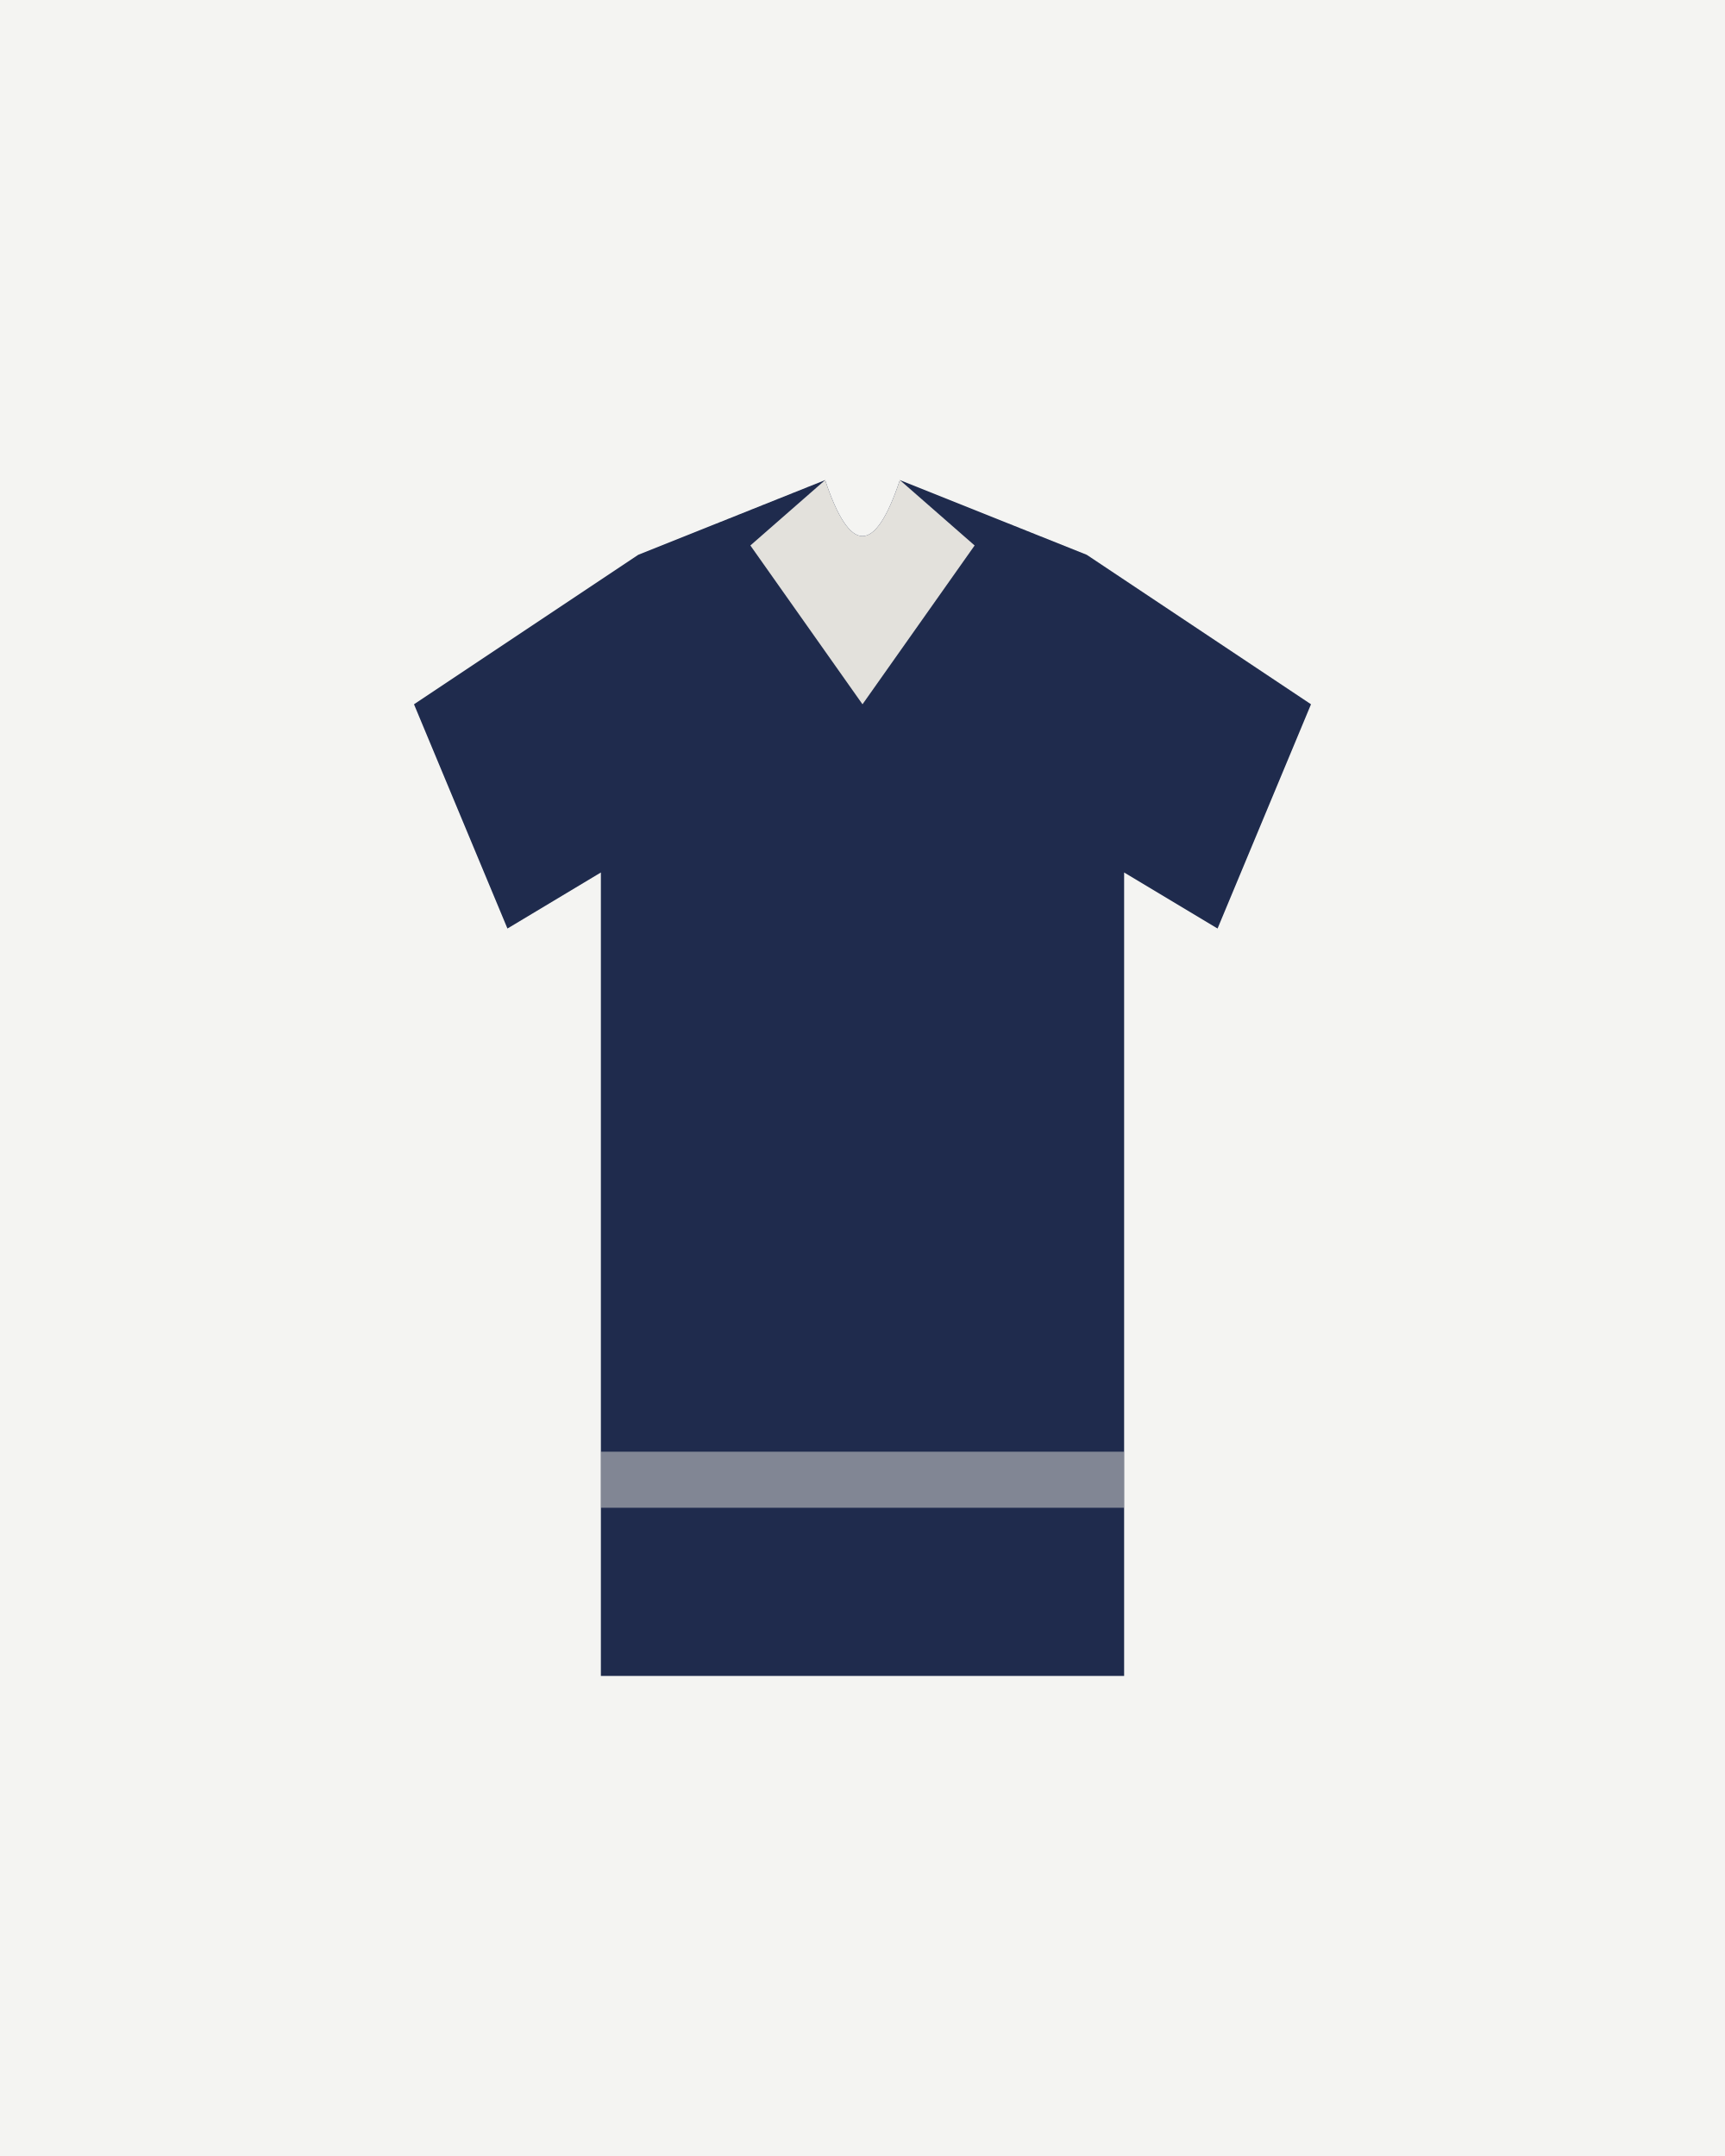
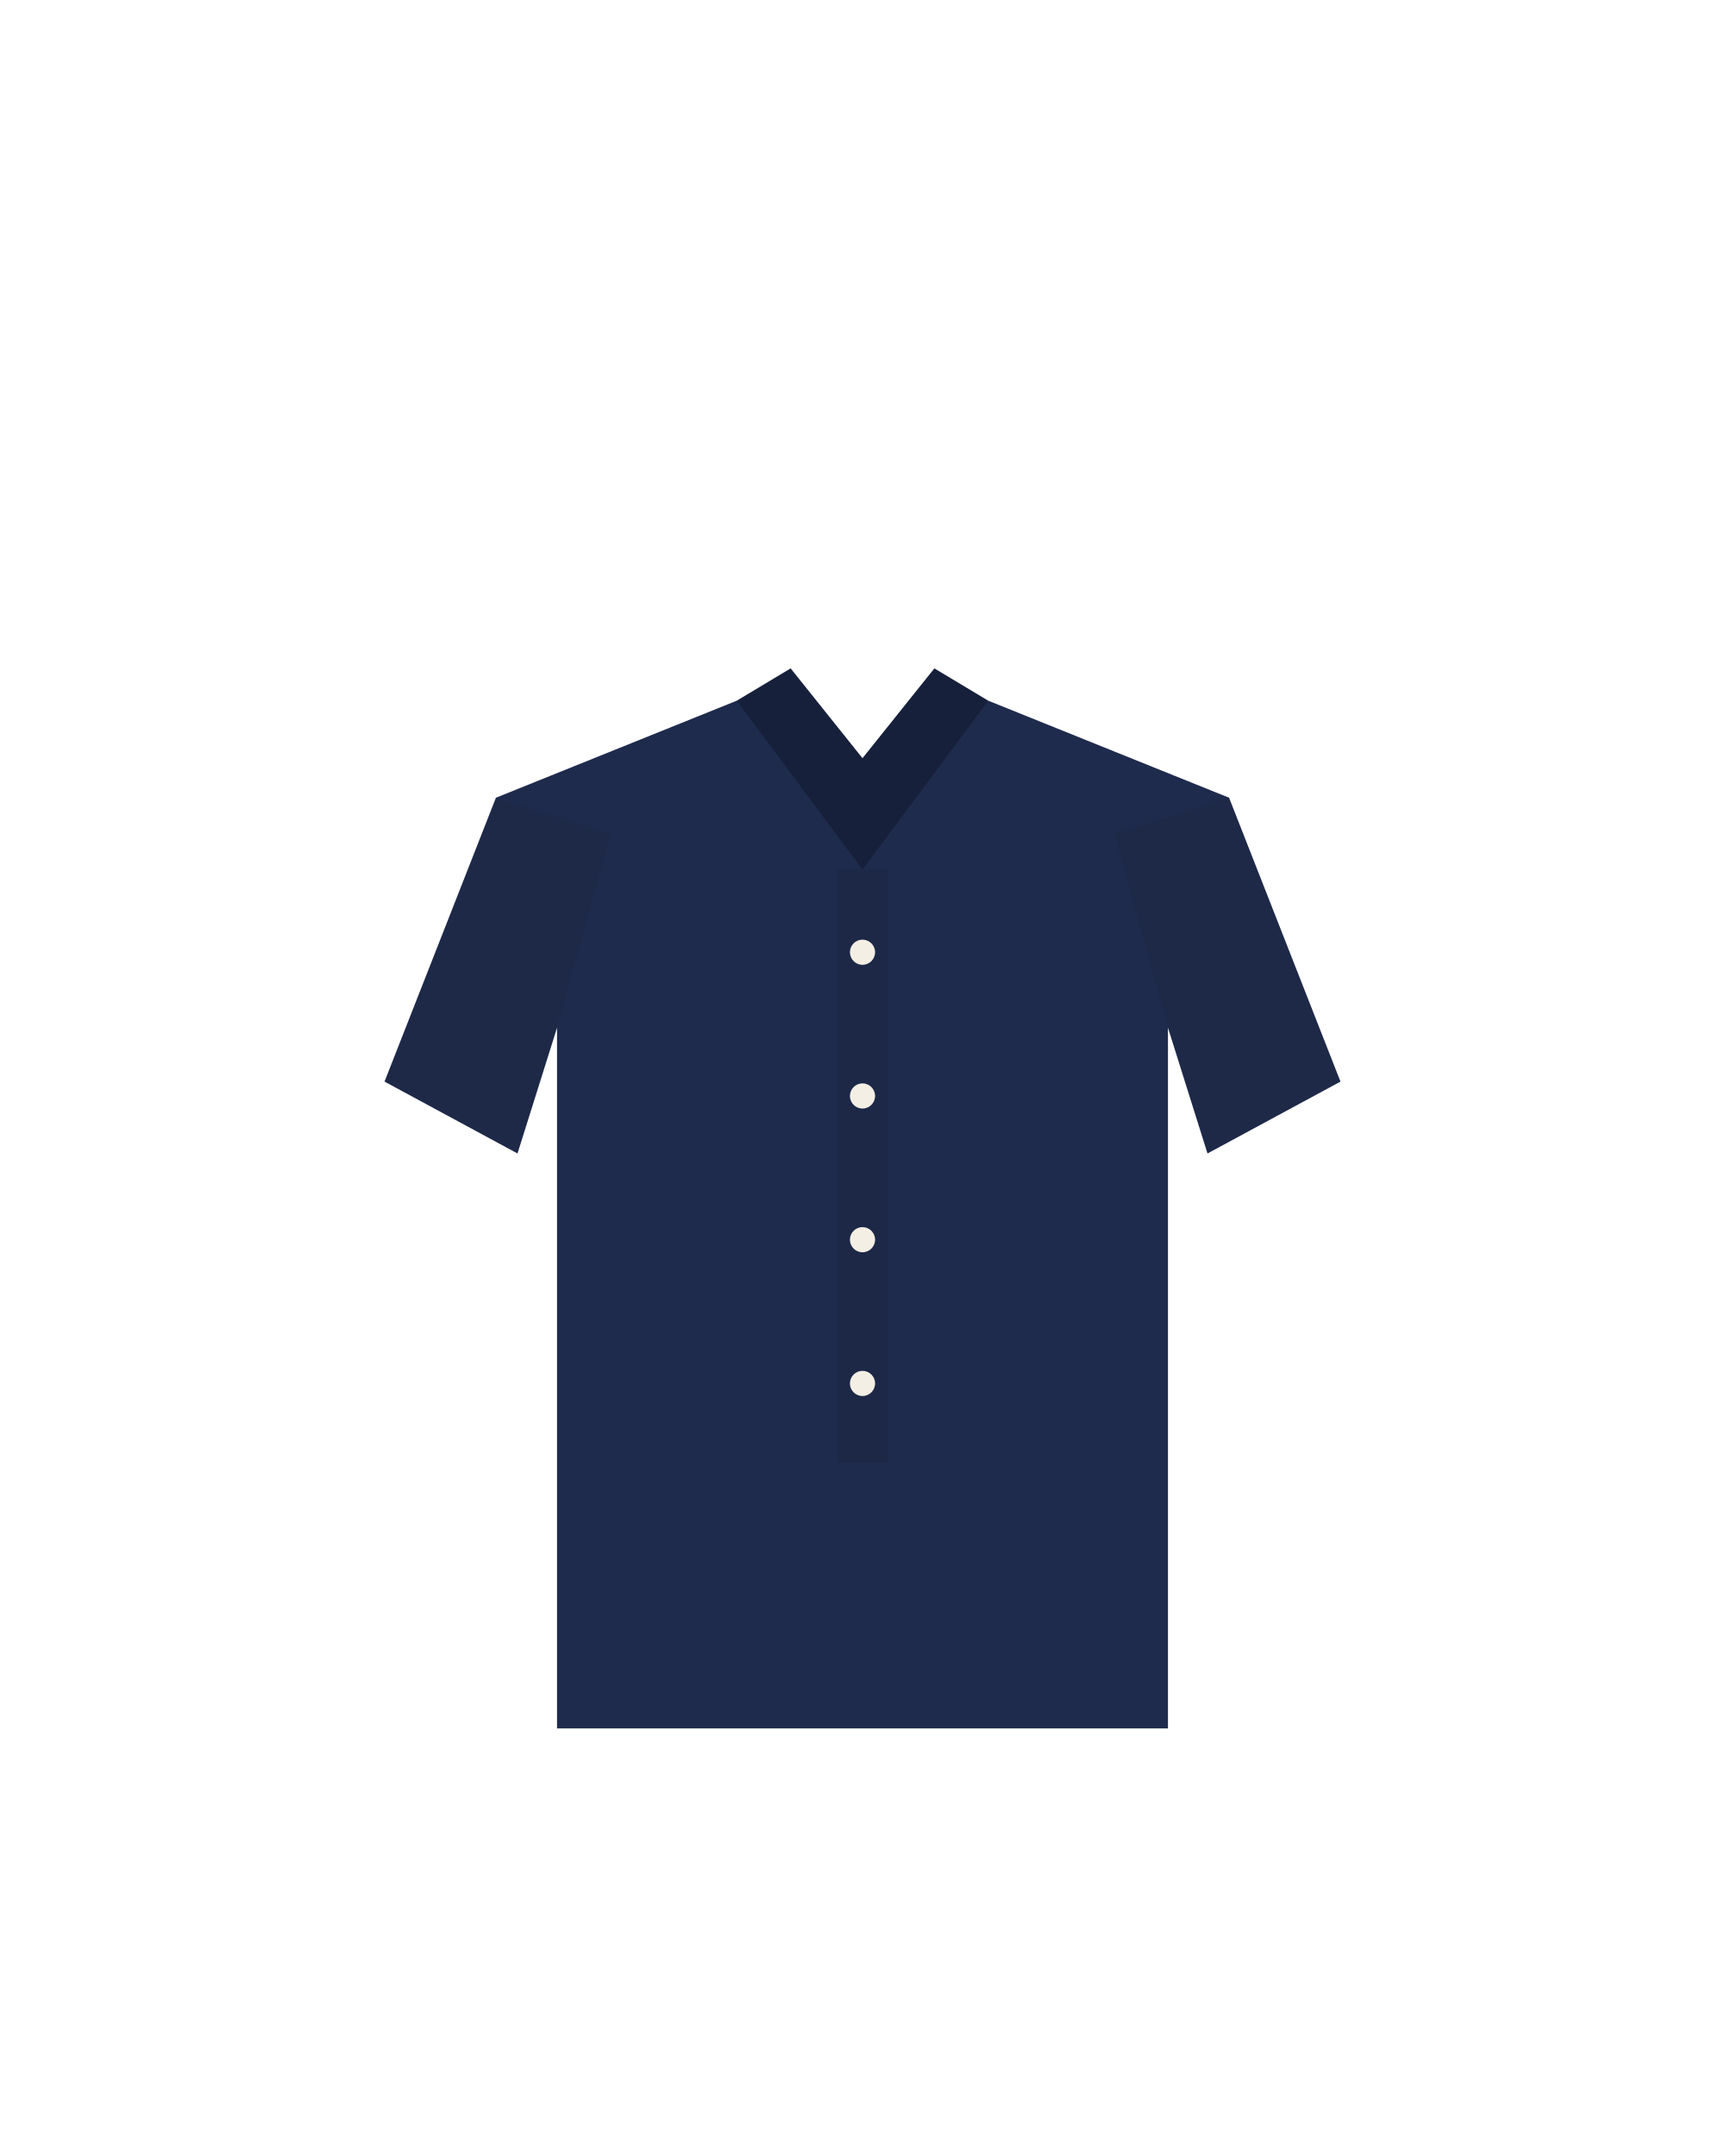
<svg xmlns="http://www.w3.org/2000/svg" viewBox="0 0 1200 1500" width="1200" height="1500">
-   <rect width="1200" height="1500" fill="#f4f4f2" />
-   <g transform="translate(600 750) scale(1.3) translate(-500 -500)">
-     <path d="M380 220 L480 180 Q500 240 520 180 L620 220 L740 300 L690 420 L640 390 V820 H360 V390 L310 420 L260 300 Z" fill="#1f2b4d" />
-     <path d="M480 180 Q500 240 520 180 L560 215 L500 300 L440 215 Z" fill="#e3e1dc" />
-     <rect x="360" y="700" width="280" height="30" fill="#e3e1dc" opacity="0.5" />
+   <g transform="translate(600 750) scale(1.25) translate(-500 -500)">
+     <path d="M296 344 L430 290 L500 332 L570 290 L704 344 L766 502 L692 542 L670 472 V862 H330 V472 L308 542 L234 502 Z" fill="#1f2b4d" />
+     <path d="M430 290 L500 384 L570 290 L540 272 L500 322 L460 272 Z" fill="#16203b" />
+     <rect x="486" y="384" width="28" height="330" fill="#0b0d12" opacity="0.10" />
+     <circle cx="500" cy="430" r="7" fill="#f4efe4" />
+     <circle cx="500" cy="510" r="7" fill="#f4efe4" />
+     <circle cx="500" cy="590" r="7" fill="#f4efe4" />
+     <circle cx="500" cy="670" r="7" fill="#f4efe4" />
+     <path d="M330 472 L308 542 L234 502 L296 344 L360 364 Z" fill="#0b0d12" opacity="0.08" />
+     <path d="M670 472 L692 542 L766 502 L704 344 L640 364 Z" fill="#0b0d12" opacity="0.08" />
  </g>
</svg>
